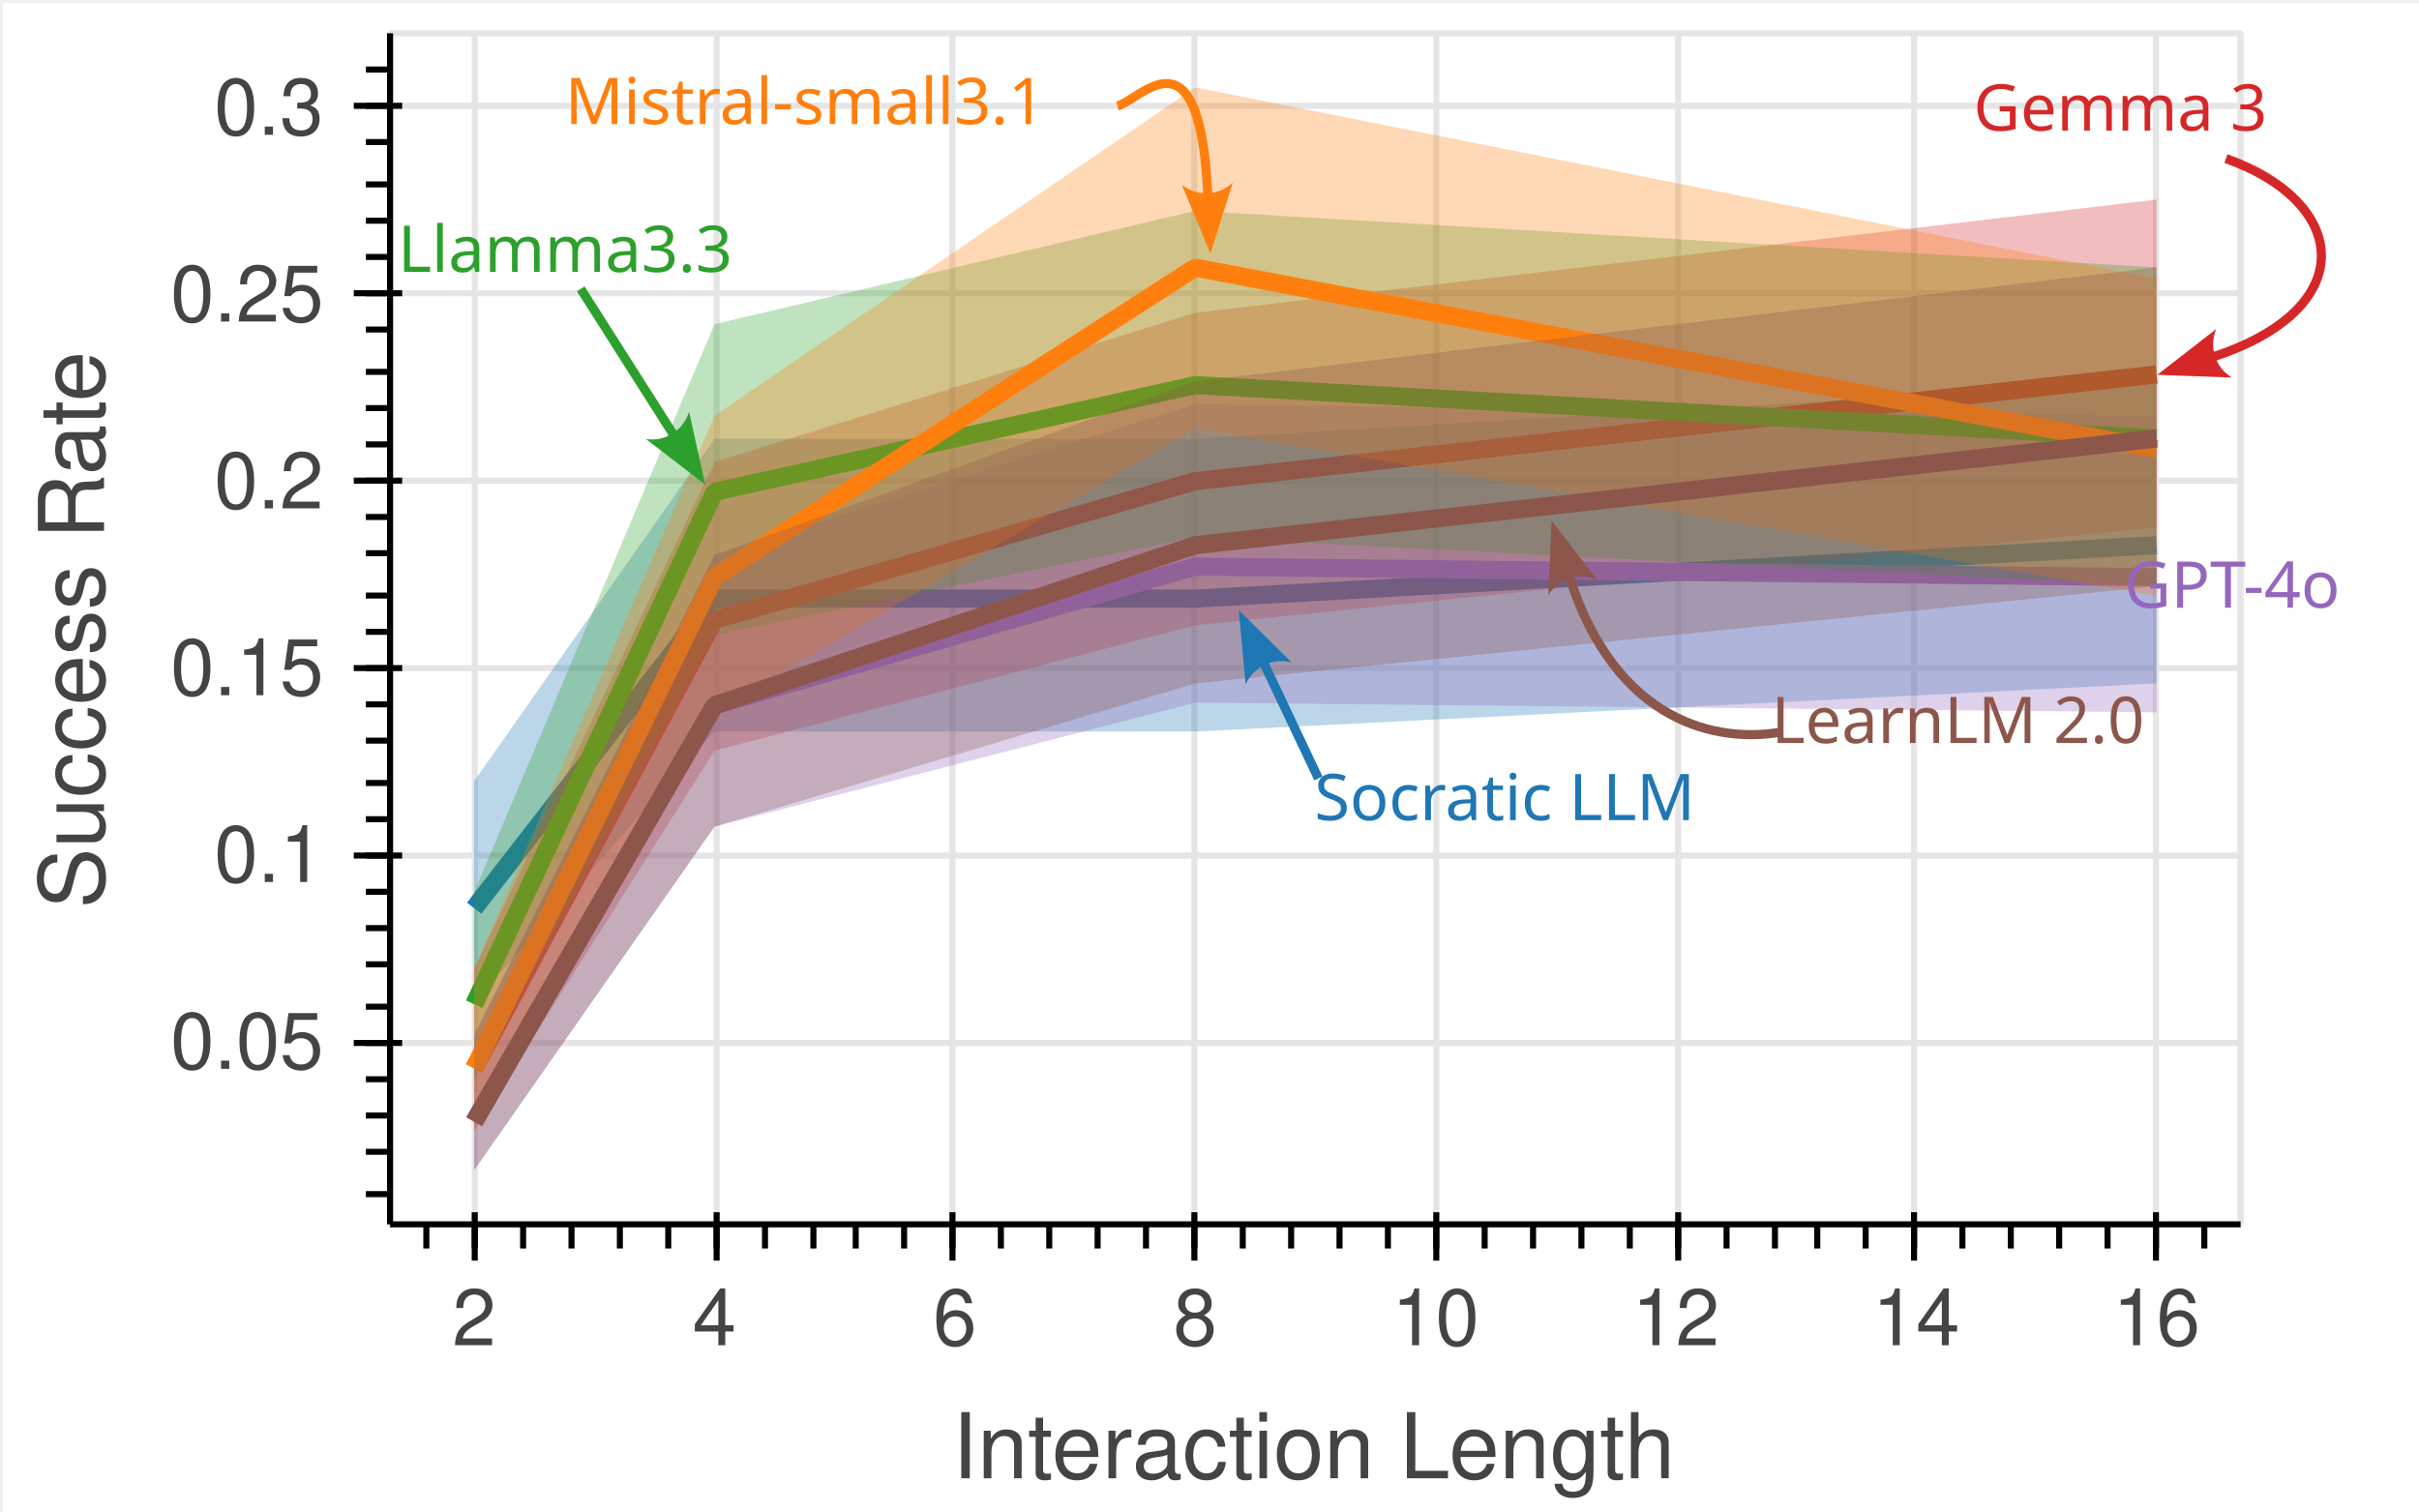
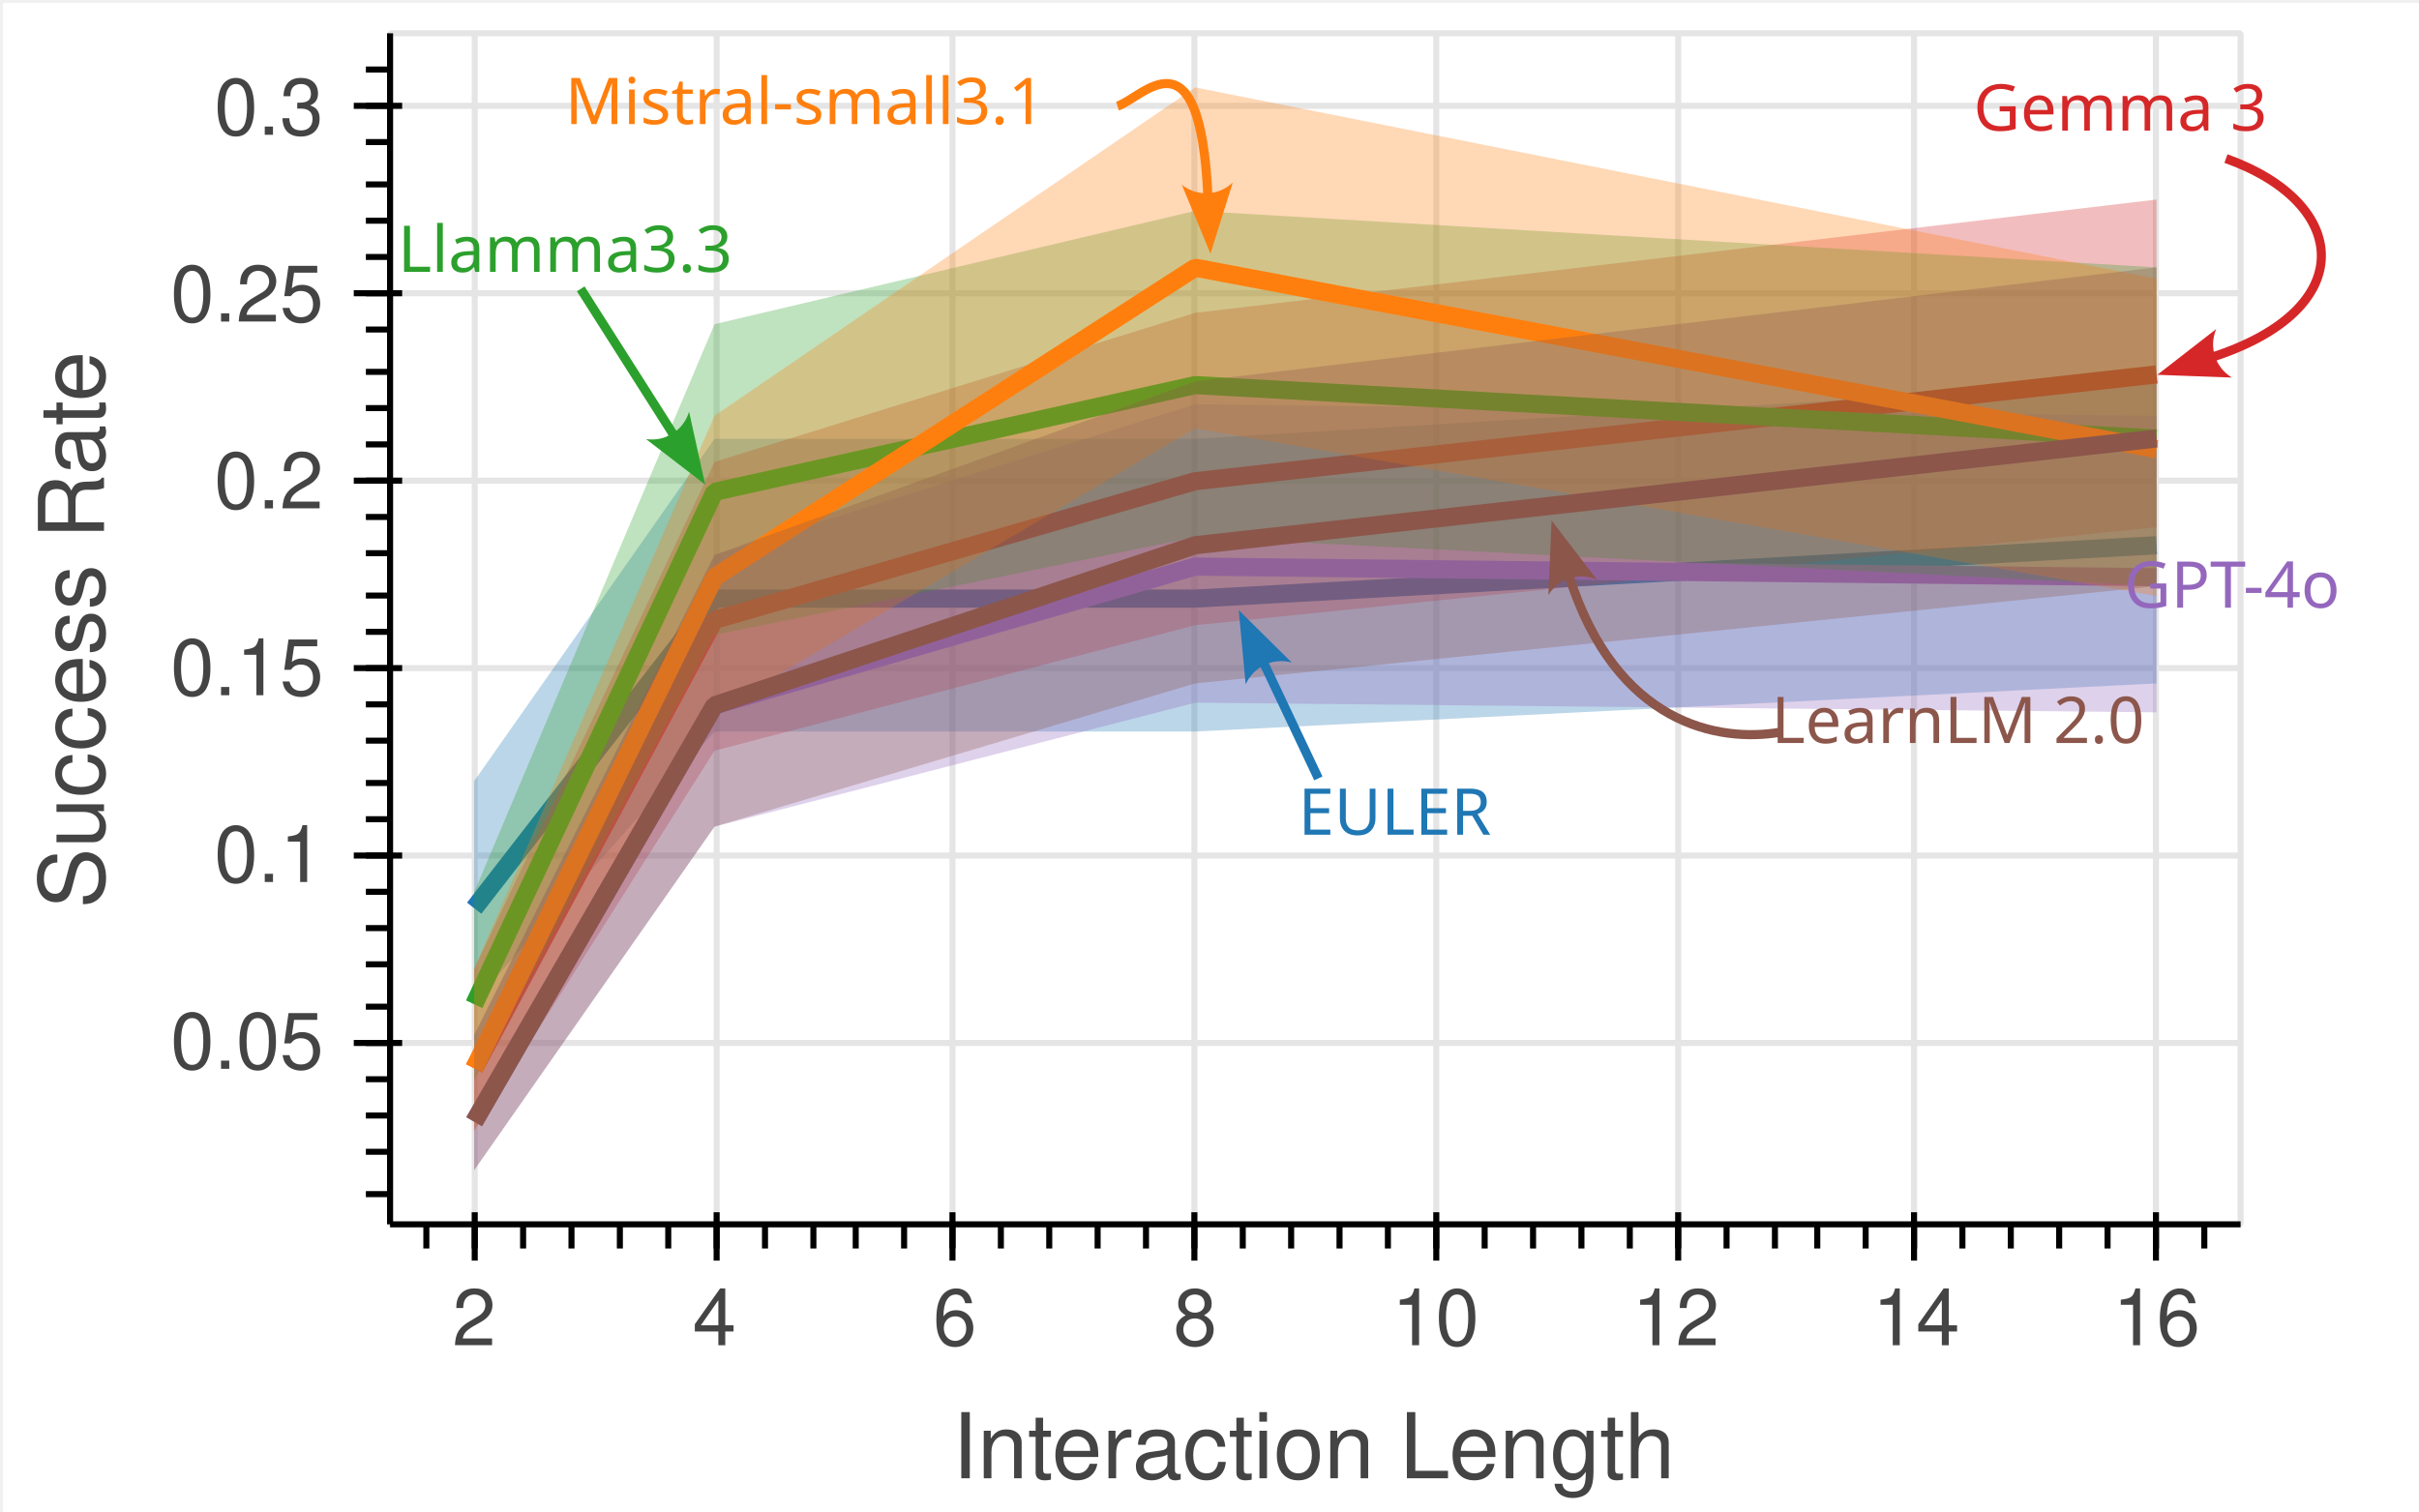
<svg xmlns="http://www.w3.org/2000/svg" version="1.1" width="400" height="250" id="svg165">
  <defs id="defs53">
    <clipPath id="xvOTSpeVQHCM">
      <path fill="none" stroke="none" d="M 0.5 0.5 L 400.5 0.5 L 400.5 250.5 L 0.5 250.5 L 0.5 0.5 Z M 64.5 5.5 L 370.5 5.5 L 370.5 202.5 L 64.5 202.5 L 64.5 5.5 Z" clip-rule="evenodd" id="path2" />
    </clipPath>
    <clipPath id="enSrCtSHNTuz">
      <path fill="none" stroke="none" d="M 64.5 5.5 L 370.5 5.5 L 370.5 202.5 L 64.5 202.5 L 64.5 5.5 Z" id="path5" />
    </clipPath>
    <clipPath id="LwMQEyqnfJTo">
      <path fill="none" stroke="none" d="M 64.5 5.5 L 370.5 5.5 L 370.5 202.5 L 64.5 202.5 L 64.5 5.5 Z" id="path8" />
    </clipPath>
    <clipPath id="XZySKvrpUmvV">
      <path fill="none" stroke="none" d="M 64.5 5.5 L 370.5 5.5 L 370.5 202.5 L 64.5 202.5 L 64.5 5.5 Z" id="path11" />
    </clipPath>
    <clipPath id="nwcWonCBUvOz">
      <path fill="none" stroke="none" d="M 64.5 5.5 L 370.5 5.5 L 370.5 202.5 L 64.5 202.5 L 64.5 5.5 Z" id="path14" />
    </clipPath>
    <clipPath id="JXaSUBuwIHFq">
      <path fill="none" stroke="none" d="M 64.5 5.5 L 370.5 5.5 L 370.5 202.5 L 64.5 202.5 L 64.5 5.5 Z" id="path17" />
    </clipPath>
    <clipPath id="rRLVIFWwSJLZ">
      <path fill="none" stroke="none" d="M 64.5 5.5 L 370.5 5.5 L 370.5 202.5 L 64.5 202.5 L 64.5 5.5 Z" id="path20" />
    </clipPath>
    <clipPath id="VtwfiOXBXaqC">
      <path fill="none" stroke="none" d="M 64.5 5.5 L 370.5 5.5 L 370.5 202.5 L 64.5 202.5 L 64.5 5.5 Z" id="path23" />
    </clipPath>
    <clipPath id="kETTrTgFxRXT">
      <path fill="none" stroke="none" d="M 64.5 5.5 L 370.5 5.5 L 370.5 202.5 L 64.5 202.5 L 64.5 5.5 Z" id="path26" />
    </clipPath>
    <clipPath id="zsKbrWnWrQkD">
      <path fill="none" stroke="none" d="M 64.5 5.5 L 370.5 5.5 L 370.5 202.5 L 64.5 202.5 L 64.5 5.5 Z" id="path29" />
    </clipPath>
    <clipPath id="oauzsUlglBeH">
      <path fill="none" stroke="none" d="M 64.5 5.5 L 370.5 5.5 L 370.5 202.5 L 64.5 202.5 L 64.5 5.5 Z" id="path32" />
    </clipPath>
    <clipPath id="oErmLnkJUuPK">
      <path fill="none" stroke="none" d="M 64.5 5.5 L 370.5 5.5 L 370.5 202.5 L 64.5 202.5 L 64.5 5.5 Z" id="path35" />
    </clipPath>
    <clipPath id="EtJccclEbRir">
      <path fill="none" stroke="none" d="M 64.5 5.5 L 370.5 5.5 L 370.5 202.5 L 64.5 202.5 L 64.5 5.5 Z" id="path38" />
    </clipPath>
    <clipPath id="NwhEFbUTbKKM">
      <path fill="none" stroke="none" d="M 64.5 5.5 L 370.5 5.5 L 370.5 202.5 L 64.5 202.5 L 64.5 5.5 Z" id="path41" />
    </clipPath>
    <clipPath id="ChPsspWODcsf">
      <path fill="none" stroke="none" d="M 64.5 5.5 L 370.5 5.5 L 370.5 202.5 L 64.5 202.5 L 64.5 5.5 Z" id="path44" />
    </clipPath>
    <clipPath id="TAMMTSybwoXE">
      <path fill="none" stroke="none" d="M 64.5 5.5 L 370.5 5.5 L 370.5 202.5 L 64.5 202.5 L 64.5 5.5 Z" id="path47" />
    </clipPath>
    <clipPath id="cgEgAbQsMllK">
      <path fill="none" stroke="none" d="M 64.5 5.5 L 370.5 5.5 L 370.5 202.5 L 64.5 202.5 L 64.5 5.5 Z" id="path50" />
    </clipPath>
    <marker style="overflow:visible" id="Arrow2" refX="0" refY="0" orient="auto-start-reverse" markerWidth="7.7" markerHeight="5.6" viewBox="0 0 7.7 5.6" preserveAspectRatio="xMidYMid">
      <path transform="scale(0.7)" d="M -2,-4 9,0 -2,4 c 2,-2.33 2,-5.66 0,-8 z" style="fill:context-stroke;fill-rule:evenodd;stroke:none" id="arrow2L" />
    </marker>
    <marker style="overflow:visible" id="Arrow2-5" refX="0" refY="0" orient="auto-start-reverse" markerWidth="7.7" markerHeight="5.6" viewBox="0 0 7.7 5.6" preserveAspectRatio="xMidYMid">
      <path transform="scale(0.7)" d="M -2,-4 9,0 -2,4 c 2,-2.33 2,-5.66 0,-8 z" style="fill:context-stroke;fill-rule:evenodd;stroke:none" id="arrow2L-19" />
    </marker>
    <marker style="overflow:visible" id="Arrow2-7" refX="0" refY="0" orient="auto-start-reverse" markerWidth="7.7" markerHeight="5.6" viewBox="0 0 7.7 5.6" preserveAspectRatio="xMidYMid">
      <path transform="scale(0.7)" d="M -2,-4 9,0 -2,4 c 2,-2.33 2,-5.66 0,-8 z" style="fill:context-stroke;fill-rule:evenodd;stroke:none" id="arrow2L-7" />
    </marker>
    <marker style="overflow:visible" id="Arrow2-8" refX="0" refY="0" orient="auto-start-reverse" markerWidth="7.7" markerHeight="5.6" viewBox="0 0 7.7 5.6" preserveAspectRatio="xMidYMid">
      <path transform="scale(0.7)" d="M -2,-4 9,0 -2,4 c 2,-2.33 2,-5.66 0,-8 z" style="fill:context-stroke;fill-rule:evenodd;stroke:none" id="arrow2L-1" />
    </marker>
    <marker style="overflow:visible" id="Arrow2-8-4-8" refX="0" refY="0" orient="auto-start-reverse" markerWidth="7.7" markerHeight="5.6" viewBox="0 0 7.7 5.6" preserveAspectRatio="xMidYMid">
      <path transform="scale(0.7)" d="M -2,-4 9,0 -2,4 c 2,-2.33 2,-5.66 0,-8 z" style="fill:context-stroke;fill-rule:evenodd;stroke:none" id="arrow2L-1-6-8" />
    </marker>
  </defs>
  <path fill="#ffffff" stroke="none" paint-order="stroke" d="M 0.5 0.5 L 400.5 0.5 L 400.5 250.5 L 0.5 250.5 L 0.5 0.5 Z" clip-path="url(#xvOTSpeVQHCM)" id="path55" />
  <path fill="#ffffff" stroke="none" paint-order="stroke" d="M 64.5 5.5 L 370.5 5.5 L 370.5 202.5 L 64.5 202.5 L 64.5 5.5 Z" id="path57" />
  <path fill="none" stroke="#e5e5e5" paint-order="fill" d="M 64.5 5.5 L 370.5 5.5 L 370.5 202.5 L 64.5 202.5 L 64.5 5.5 Z" stroke-linejoin="bevel" stroke-miterlimit="10" id="path59" />
  <path fill="none" stroke="#e5e5e5" paint-order="fill" d="M 78.5 202.5 L 78.5 5.5 M 118.5 202.5 L 118.5 5.5 M 157.5 202.5 L 157.5 5.5 M 197.5 202.5 L 197.5 5.5 M 237.5 202.5 L 237.5 5.5 M 277.5 202.5 L 277.5 5.5 M 316.5 202.5 L 316.5 5.5 M 356.5 202.5 L 356.5 5.5" stroke-linejoin="bevel" stroke-miterlimit="10" clip-path="url(#enSrCtSHNTuz)" id="path61" />
  <path fill="none" stroke="#e5e5e5" paint-order="fill" d="M 64.5 172.5 L 370.5 172.5 M 64.5 141.5 L 370.5 141.5 M 64.5 110.5 L 370.5 110.5 M 64.5 79.5 L 370.5 79.5 M 64.5 48.5 L 370.5 48.5 M 64.5 17.5 L 370.5 17.5" stroke-linejoin="bevel" stroke-miterlimit="10" clip-path="url(#LwMQEyqnfJTo)" id="path63" />
  <path fill="rgb(31,119,180)" stroke="none" paint-order="stroke" d="M 78.409 165.671 L 118.149 120.992 L 197.63 120.992 L 356.591 113.033 L 356.591 63.072 L 197.63 72.576 L 118.149 72.576 L 78.409 129.194 Z" fill-opacity="0.302" clip-path="url(#XZySKvrpUmvV)" id="path65" />
  <path fill="none" stroke="#1f77b4" paint-order="fill" d="M 78.409 150.212 L 118.149 99.008 L 197.63 99.008 L 356.591 90.18" stroke-linejoin="bevel" stroke-miterlimit="10" stroke-width="3" clip-path="url(#nwcWonCBUvOz)" id="path67" />
  <path fill="rgb(214,39,40)" stroke="none" paint-order="stroke" d="M 78.409 187.026 L 118.149 124.16 L 197.63 103.407 L 356.591 87.208 L 356.591 33.009 L 197.63 51.739 L 118.149 76.395 L 78.409 160.232 Z" fill-opacity="0.302" clip-path="url(#JXaSUBuwIHFq)" id="path69" />
  <path fill="none" stroke="#d62728" paint-order="fill" d="M 78.409 176.696 L 118.149 102.539 L 197.63 79.586 L 356.591 61.929" stroke-linejoin="bevel" stroke-miterlimit="10" stroke-width="3" clip-path="url(#rRLVIFWwSJLZ)" id="path71" />
  <path fill="rgb(148,103,189)" stroke="none" paint-order="stroke" d="M 78.409 193.545 L 118.149 136.722 L 197.63 116.223 L 356.591 117.815 L 356.591 68.767 L 197.63 66.867 L 118.149 91.777 L 78.409 171.178 Z" fill-opacity="0.302" clip-path="url(#VtwfiOXBXaqC)" id="path73" />
  <path fill="none" stroke="#9467bd" paint-order="fill" d="M 78.409 185.525 L 118.149 116.664 L 197.63 93.711 L 356.591 95.477" stroke-linejoin="bevel" stroke-miterlimit="10" stroke-width="3" clip-path="url(#kETTrTgFxRXT)" id="path75" />
  <path fill="rgb(44,160,44)" stroke="none" paint-order="stroke" d="M 78.409 178.724 L 118.149 105.017 L 197.63 88.836 L 356.591 96.95 L 356.591 44.224 L 197.63 34.874 L 118.149 53.622 L 78.409 147.576 Z" fill-opacity="0.302" clip-path="url(#zsKbrWnWrQkD)" id="path77" />
  <path fill="none" stroke="#2ca02c" paint-order="fill" d="M 78.409 166.102 L 118.149 81.352 L 197.63 63.695 L 356.591 72.523" stroke-linejoin="bevel" stroke-miterlimit="10" stroke-width="3" clip-path="url(#oauzsUlglBeH)" id="path79" />
  <path fill="rgb(255,127,14)" stroke="none" paint-order="stroke" d="M 78.409 187.026 L 118.149 117.815 L 197.63 70.833 L 356.591 98.567 L 356.591 46.1 L 197.63 14.455 L 118.149 68.767 L 78.409 160.232 Z" fill-opacity="0.302" clip-path="url(#oErmLnkJUuPK)" id="path81" />
  <path fill="none" stroke="#ff7f0e" paint-order="fill" d="M 78.409 176.696 L 118.149 95.477 L 197.63 44.273 L 356.591 74.289" stroke-linejoin="bevel" stroke-miterlimit="10" stroke-width="3" clip-path="url(#EtJccclEbRir)" id="path83" />
  <path fill="rgb(140,86,75)" stroke="none" paint-order="stroke" d="M 78.409 193.545 L 118.149 136.722 L 197.63 113.033 L 356.591 96.95 L 356.591 44.224 L 197.63 63.072 L 118.149 91.777 L 78.409 171.178 Z" fill-opacity="0.302" clip-path="url(#NwhEFbUTbKKM)" id="path85" />
  <path fill="none" stroke="#8c564b" paint-order="fill" d="M 78.409 185.525 L 118.149 116.664 L 197.63 90.18 L 356.591 72.523" stroke-linejoin="bevel" stroke-miterlimit="10" stroke-width="3" clip-path="url(#ChPsspWODcsf)" id="path87" />
  <path fill="none" stroke="black" paint-order="fill" d="M 64.5 202.5 L 370.5 202.5" stroke-linejoin="bevel" stroke-miterlimit="10" id="path89" />
  <path fill="none" stroke="black" paint-order="fill" d="M 78.5 208.5 L 78.5 200.5 M 118.5 208.5 L 118.5 200.5 M 157.5 208.5 L 157.5 200.5 M 197.5 208.5 L 197.5 200.5 M 237.5 208.5 L 237.5 200.5 M 277.5 208.5 L 277.5 200.5 M 316.5 208.5 L 316.5 200.5 M 356.5 208.5 L 356.5 200.5" stroke-linejoin="bevel" stroke-miterlimit="10" id="path91" />
  <path fill="none" stroke="black" paint-order="fill" d="M 70.5 206.5 L 70.5 202.5 M 78.5 206.5 L 78.5 202.5 M 86.5 206.5 L 86.5 202.5 M 94.5 206.5 L 94.5 202.5 M 102.5 206.5 L 102.5 202.5 M 110.5 206.5 L 110.5 202.5 M 118.5 206.5 L 118.5 202.5 M 126.5 206.5 L 126.5 202.5 M 134.5 206.5 L 134.5 202.5 M 141.5 206.5 L 141.5 202.5 M 149.5 206.5 L 149.5 202.5 M 157.5 206.5 L 157.5 202.5 M 165.5 206.5 L 165.5 202.5 M 173.5 206.5 L 173.5 202.5 M 181.5 206.5 L 181.5 202.5 M 189.5 206.5 L 189.5 202.5 M 197.5 206.5 L 197.5 202.5 M 205.5 206.5 L 205.5 202.5 M 213.5 206.5 L 213.5 202.5 M 221.5 206.5 L 221.5 202.5 M 229.5 206.5 L 229.5 202.5 M 237.5 206.5 L 237.5 202.5 M 245.5 206.5 L 245.5 202.5 M 253.5 206.5 L 253.5 202.5 M 261.5 206.5 L 261.5 202.5 M 269.5 206.5 L 269.5 202.5 M 277.5 206.5 L 277.5 202.5 M 285.5 206.5 L 285.5 202.5 M 293.5 206.5 L 293.5 202.5 M 300.5 206.5 L 300.5 202.5 M 308.5 206.5 L 308.5 202.5 M 316.5 206.5 L 316.5 202.5 M 324.5 206.5 L 324.5 202.5 M 332.5 206.5 L 332.5 202.5 M 340.5 206.5 L 340.5 202.5 M 348.5 206.5 L 348.5 202.5 M 356.5 206.5 L 356.5 202.5 M 364.5 206.5 L 364.5 202.5" stroke-linejoin="bevel" stroke-miterlimit="10" id="path93" />
  <text fill="#444444" stroke="none" font-family="helvetica" font-size="13px" font-style="normal" font-weight="normal" text-decoration="normal" x="74.294" y="222" text-anchor="start" dominant-baseline="alphabetic" transform="matrix(1, 0, 0, 1, 0.5, 0.5)" id="text95">2</text>
  <text fill="none" stroke="rgb(0,0,0)" font-family="helvetica" font-size="13px" font-style="normal" font-weight="normal" text-decoration="normal" x="74.294" y="222" text-anchor="start" dominant-baseline="alphabetic" transform="matrix(1, 0, 0, 1, 0.5, 0.5)" stroke-opacity="0" stroke-linejoin="bevel" stroke-miterlimit="10" id="text97">2</text>
  <text fill="#444444" stroke="none" font-family="helvetica" font-size="13px" font-style="normal" font-weight="normal" text-decoration="normal" x="114.034" y="222" text-anchor="start" dominant-baseline="alphabetic" transform="matrix(1, 0, 0, 1, 0.5, 0.5)" id="text99">4</text>
  <text fill="none" stroke="rgb(0,0,0)" font-family="helvetica" font-size="13px" font-style="normal" font-weight="normal" text-decoration="normal" x="114.034" y="222" text-anchor="start" dominant-baseline="alphabetic" transform="matrix(1, 0, 0, 1, 0.5, 0.5)" stroke-opacity="0" stroke-linejoin="bevel" stroke-miterlimit="10" id="text101">4</text>
  <text fill="#444444" stroke="none" font-family="helvetica" font-size="13px" font-style="normal" font-weight="normal" text-decoration="normal" x="153.775" y="222" text-anchor="start" dominant-baseline="alphabetic" transform="matrix(1, 0, 0, 1, 0.5, 0.5)" id="text103">6</text>
  <text fill="none" stroke="rgb(0,0,0)" font-family="helvetica" font-size="13px" font-style="normal" font-weight="normal" text-decoration="normal" x="153.775" y="222" text-anchor="start" dominant-baseline="alphabetic" transform="matrix(1, 0, 0, 1, 0.5, 0.5)" stroke-opacity="0" stroke-linejoin="bevel" stroke-miterlimit="10" id="text105">6</text>
  <text fill="#444444" stroke="none" font-family="helvetica" font-size="13px" font-style="normal" font-weight="normal" text-decoration="normal" x="193.515" y="222" text-anchor="start" dominant-baseline="alphabetic" transform="matrix(1, 0, 0, 1, 0.5, 0.5)" id="text107">8</text>
  <text fill="none" stroke="rgb(0,0,0)" font-family="helvetica" font-size="13px" font-style="normal" font-weight="normal" text-decoration="normal" x="193.515" y="222" text-anchor="start" dominant-baseline="alphabetic" transform="matrix(1, 0, 0, 1, 0.5, 0.5)" stroke-opacity="0" stroke-linejoin="bevel" stroke-miterlimit="10" id="text109">8</text>
  <text fill="#444444" stroke="none" font-family="helvetica" font-size="13px" font-style="normal" font-weight="normal" text-decoration="normal" x="229.64" y="222" text-anchor="start" dominant-baseline="alphabetic" transform="matrix(1, 0, 0, 1, 0.5, 0.5)" id="text111">10</text>
  <text fill="none" stroke="rgb(0,0,0)" font-family="helvetica" font-size="13px" font-style="normal" font-weight="normal" text-decoration="normal" x="229.64" y="222" text-anchor="start" dominant-baseline="alphabetic" transform="matrix(1, 0, 0, 1, 0.5, 0.5)" stroke-opacity="0" stroke-linejoin="bevel" stroke-miterlimit="10" id="text113">10</text>
  <text fill="#444444" stroke="none" font-family="helvetica" font-size="13px" font-style="normal" font-weight="normal" text-decoration="normal" x="269.38" y="222" text-anchor="start" dominant-baseline="alphabetic" transform="matrix(1, 0, 0, 1, 0.5, 0.5)" id="text115">12</text>
  <text fill="none" stroke="rgb(0,0,0)" font-family="helvetica" font-size="13px" font-style="normal" font-weight="normal" text-decoration="normal" x="269.38" y="222" text-anchor="start" dominant-baseline="alphabetic" transform="matrix(1, 0, 0, 1, 0.5, 0.5)" stroke-opacity="0" stroke-linejoin="bevel" stroke-miterlimit="10" id="text117">12</text>
  <text fill="#444444" stroke="none" font-family="helvetica" font-size="13px" font-style="normal" font-weight="normal" text-decoration="normal" x="309.121" y="222" text-anchor="start" dominant-baseline="alphabetic" transform="matrix(1, 0, 0, 1, 0.5, 0.5)" id="text119">14</text>
  <text fill="none" stroke="rgb(0,0,0)" font-family="helvetica" font-size="13px" font-style="normal" font-weight="normal" text-decoration="normal" x="309.121" y="222" text-anchor="start" dominant-baseline="alphabetic" transform="matrix(1, 0, 0, 1, 0.5, 0.5)" stroke-opacity="0" stroke-linejoin="bevel" stroke-miterlimit="10" id="text121">14</text>
  <text fill="#444444" stroke="none" font-family="helvetica" font-size="13px" font-style="normal" font-weight="normal" text-decoration="normal" x="348.861" y="222" text-anchor="start" dominant-baseline="alphabetic" transform="matrix(1, 0, 0, 1, 0.5, 0.5)" id="text123">16</text>
  <text fill="none" stroke="rgb(0,0,0)" font-family="helvetica" font-size="13px" font-style="normal" font-weight="normal" text-decoration="normal" x="348.861" y="222" text-anchor="start" dominant-baseline="alphabetic" transform="matrix(1, 0, 0, 1, 0.5, 0.5)" stroke-opacity="0" stroke-linejoin="bevel" stroke-miterlimit="10" id="text125">16</text>
  <text fill="#444444" stroke="none" font-family="helvetica" font-size="15px" font-style="normal" font-weight="normal" text-decoration="normal" x="156.956" y="244" text-anchor="start" dominant-baseline="alphabetic" transform="matrix(1, 0, 0, 1, 0.5, 0.5)" id="text127">Interaction Length</text>
  <text fill="none" stroke="rgb(0,0,0)" font-family="helvetica" font-size="15px" font-style="normal" font-weight="normal" text-decoration="normal" x="156.956" y="244" text-anchor="start" dominant-baseline="alphabetic" transform="matrix(1, 0, 0, 1, 0.5, 0.5)" stroke-opacity="0" stroke-linejoin="bevel" stroke-miterlimit="10" id="text129">Interaction Length</text>
  <path fill="none" stroke="black" paint-order="fill" d="M 64.5 202.5 L 64.5 5.5" stroke-linejoin="bevel" stroke-miterlimit="10" id="path131" />
  <path fill="none" stroke="black" paint-order="fill" d="M 58.5 172.5 L 66.5 172.5 M 58.5 141.5 L 66.5 141.5 M 58.5 110.5 L 66.5 110.5 M 58.5 79.5 L 66.5 79.5 M 58.5 48.5 L 66.5 48.5 M 58.5 17.5 L 66.5 17.5" stroke-linejoin="bevel" stroke-miterlimit="10" id="path133" />
  <path fill="none" stroke="black" paint-order="fill" d="M 60.5 178.5 L 64.5 178.5 M 60.5 184.5 L 64.5 184.5 M 60.5 190.5 L 64.5 190.5 M 60.5 197.5 L 64.5 197.5 M 60.5 172.5 L 64.5 172.5 M 60.5 166.5 L 64.5 166.5 M 60.5 159.5 L 64.5 159.5 M 60.5 153.5 L 64.5 153.5 M 60.5 147.5 L 64.5 147.5 M 60.5 141.5 L 64.5 141.5 M 60.5 135.5 L 64.5 135.5 M 60.5 129.5 L 64.5 129.5 M 60.5 122.5 L 64.5 122.5 M 60.5 116.5 L 64.5 116.5 M 60.5 110.5 L 64.5 110.5 M 60.5 104.5 L 64.5 104.5 M 60.5 98.5 L 64.5 98.5 M 60.5 91.5 L 64.5 91.5 M 60.5 85.5 L 64.5 85.5 M 60.5 79.5 L 64.5 79.5 M 60.5 73.5 L 64.5 73.5 M 60.5 67.5 L 64.5 67.5 M 60.5 61.5 L 64.5 61.5 M 60.5 54.5 L 64.5 54.5 M 60.5 48.5 L 64.5 48.5 M 60.5 42.5 L 64.5 42.5 M 60.5 36.5 L 64.5 36.5 M 60.5 30.5 L 64.5 30.5 M 60.5 23.5 L 64.5 23.5 M 60.5 17.5 L 64.5 17.5 M 60.5 11.5 L 64.5 11.5" stroke-linejoin="bevel" stroke-miterlimit="10" id="path135" />
  <text fill="#444444" stroke="none" font-family="helvetica" font-size="13px" font-style="normal" font-weight="normal" text-decoration="normal" x="27.698" y="176.282" text-anchor="start" dominant-baseline="alphabetic" transform="matrix(1, 0, 0, 1, 0.5, 0.5)" id="text137">0.05</text>
  <text fill="none" stroke="rgb(0,0,0)" font-family="helvetica" font-size="13px" font-style="normal" font-weight="normal" text-decoration="normal" x="27.698" y="176.282" text-anchor="start" dominant-baseline="alphabetic" transform="matrix(1, 0, 0, 1, 0.5, 0.5)" stroke-opacity="0" stroke-linejoin="bevel" stroke-miterlimit="10" id="text139">0.05</text>
  <text fill="#444444" stroke="none" font-family="helvetica" font-size="13px" font-style="normal" font-weight="normal" text-decoration="normal" x="34.928" y="145.383" text-anchor="start" dominant-baseline="alphabetic" transform="matrix(1, 0, 0, 1, 0.5, 0.5)" id="text141">0.1</text>
  <text fill="none" stroke="rgb(0,0,0)" font-family="helvetica" font-size="13px" font-style="normal" font-weight="normal" text-decoration="normal" x="34.928" y="145.383" text-anchor="start" dominant-baseline="alphabetic" transform="matrix(1, 0, 0, 1, 0.5, 0.5)" stroke-opacity="0" stroke-linejoin="bevel" stroke-miterlimit="10" id="text143">0.1</text>
  <text fill="#444444" stroke="none" font-family="helvetica" font-size="13px" font-style="normal" font-weight="normal" text-decoration="normal" x="27.698" y="114.485" text-anchor="start" dominant-baseline="alphabetic" transform="matrix(1, 0, 0, 1, 0.5, 0.5)" id="text145">0.15</text>
  <text fill="none" stroke="rgb(0,0,0)" font-family="helvetica" font-size="13px" font-style="normal" font-weight="normal" text-decoration="normal" x="27.698" y="114.485" text-anchor="start" dominant-baseline="alphabetic" transform="matrix(1, 0, 0, 1, 0.5, 0.5)" stroke-opacity="0" stroke-linejoin="bevel" stroke-miterlimit="10" id="text147">0.15</text>
  <text fill="#444444" stroke="none" font-family="helvetica" font-size="13px" font-style="normal" font-weight="normal" text-decoration="normal" x="34.928" y="83.586" text-anchor="start" dominant-baseline="alphabetic" transform="matrix(1, 0, 0, 1, 0.5, 0.5)" id="text149">0.2</text>
  <text fill="none" stroke="rgb(0,0,0)" font-family="helvetica" font-size="13px" font-style="normal" font-weight="normal" text-decoration="normal" x="34.928" y="83.586" text-anchor="start" dominant-baseline="alphabetic" transform="matrix(1, 0, 0, 1, 0.5, 0.5)" stroke-opacity="0" stroke-linejoin="bevel" stroke-miterlimit="10" id="text151">0.2</text>
  <text fill="#444444" stroke="none" font-family="helvetica" font-size="13px" font-style="normal" font-weight="normal" text-decoration="normal" x="27.698" y="52.687" text-anchor="start" dominant-baseline="alphabetic" transform="matrix(1, 0, 0, 1, 0.5, 0.5)" id="text153">0.25</text>
  <text fill="none" stroke="rgb(0,0,0)" font-family="helvetica" font-size="13px" font-style="normal" font-weight="normal" text-decoration="normal" x="27.698" y="52.687" text-anchor="start" dominant-baseline="alphabetic" transform="matrix(1, 0, 0, 1, 0.5, 0.5)" stroke-opacity="0" stroke-linejoin="bevel" stroke-miterlimit="10" id="text155">0.25</text>
  <text fill="#444444" stroke="none" font-family="helvetica" font-size="13px" font-style="normal" font-weight="normal" text-decoration="normal" x="34.928" y="21.788" text-anchor="start" dominant-baseline="alphabetic" transform="matrix(1, 0, 0, 1, 0.5, 0.5)" id="text157">0.3</text>
  <text fill="none" stroke="rgb(0,0,0)" font-family="helvetica" font-size="13px" font-style="normal" font-weight="normal" text-decoration="normal" x="34.928" y="21.788" text-anchor="start" dominant-baseline="alphabetic" transform="matrix(1, 0, 0, 1, 0.5, 0.5)" stroke-opacity="0" stroke-linejoin="bevel" stroke-miterlimit="10" id="text159">0.3</text>
  <text fill="#444444" stroke="none" font-family="helvetica" font-size="15px" font-style="normal" font-weight="normal" text-decoration="normal" x="-26.573" y="100.5" text-anchor="start" dominant-baseline="alphabetic" transform="matrix(6.123233995736766e-17, -1, 1, 6.123233995736766e-17, -83.30176, 123.6982)" id="text161">Success Rate</text>
  <text fill="none" stroke="rgb(0,0,0)" font-family="helvetica" font-size="15px" font-style="normal" font-weight="normal" text-decoration="normal" x="-26.573" y="100.5" text-anchor="start" dominant-baseline="alphabetic" transform="matrix(6.123233995736766e-17, -1, 1, 6.123233995736766e-17, -83.30176, 123.6982)" stroke-opacity="0" stroke-linejoin="bevel" stroke-miterlimit="10" id="text163">Success Rate</text>
-   <text xml:space="preserve" style="font-size:10.667px;font-family:sans-serif;-inkscape-font-specification:sans-serif;text-align:end;text-anchor:end;fill:#1f77b4;fill-opacity:1;stroke-width:1.506;stroke-opacity:0.973" x="288.621" y="135.655" id="text429">
-     <tspan id="tspan427" x="288.621" y="135.655" style="font-style:normal;font-variant:normal;font-weight:normal;font-stretch:normal;font-family:sans-serif;-inkscape-font-specification:sans-serif;fill:#1f77b4;fill-opacity:1">Socratic LLM</tspan>
+   <text xml:space="preserve" style="font-size:10.667px;font-family:sans-serif;-inkscape-font-specification:sans-serif;text-align:end;text-anchor:end;fill:#1f77b4;fill-opacity:1;stroke-width:1.506;stroke-opacity:0.973" x="254.886" y="138.065" id="text429">
+     <tspan id="tspan427" x="254.886" y="138.065" style="font-style:normal;font-variant:normal;font-weight:normal;font-stretch:normal;font-family:sans-serif;-inkscape-font-specification:sans-serif;fill:#1f77b4;fill-opacity:1">EULER</tspan>
  </text>
  <text xml:space="preserve" style="font-size:10.667px;font-family:sans-serif;-inkscape-font-specification:sans-serif;text-align:end;text-anchor:end;fill:#d62728;fill-opacity:1;stroke-width:1.506;stroke-opacity:0.973" x="383.228" y="21.599" id="text429-9">
    <tspan id="tspan427-1" x="383.228" y="21.599" style="font-style:normal;font-variant:normal;font-weight:normal;font-stretch:normal;font-family:sans-serif;-inkscape-font-specification:sans-serif;fill:#d62728;fill-opacity:1">Gemma 3</tspan>
  </text>
  <text xml:space="preserve" style="font-size:10.667px;font-family:sans-serif;-inkscape-font-specification:sans-serif;text-align:end;text-anchor:end;fill:#9467bd;fill-opacity:1;stroke-width:1.506;stroke-opacity:0.973" x="395.257" y="100.511" id="text429-9-9">
    <tspan id="tspan427-1-5" x="395.257" y="100.511" style="font-style:normal;font-variant:normal;font-weight:normal;font-stretch:normal;font-family:sans-serif;-inkscape-font-specification:sans-serif;fill:#9467bd;fill-opacity:1">GPT-4o</tspan>
  </text>
  <text xml:space="preserve" style="font-size:10.667px;font-family:sans-serif;-inkscape-font-specification:sans-serif;text-align:end;text-anchor:end;fill:#2ca02c;fill-opacity:1;stroke-width:1.506;stroke-opacity:0.973" x="129.43" y="44.973" id="text429-9-9-4">
    <tspan id="tspan427-1-5-4" x="129.43" y="44.973" style="font-style:normal;font-variant:normal;font-weight:normal;font-stretch:normal;font-family:sans-serif;-inkscape-font-specification:sans-serif;fill:#2ca02c;fill-opacity:1">Llamma3.3</tspan>
  </text>
  <text xml:space="preserve" style="font-size:10.667px;font-family:sans-serif;-inkscape-font-specification:sans-serif;text-align:end;text-anchor:end;fill:#ff7f0e;fill-opacity:1;stroke-width:1.506;stroke-opacity:0.973" x="181.138" y="20.523" id="text429-9-9-4-8">
    <tspan id="tspan427-1-5-4-5" x="181.138" y="20.523" style="font-style:normal;font-variant:normal;font-weight:normal;font-stretch:normal;font-family:sans-serif;-inkscape-font-specification:sans-serif;fill:#ff7f0e;fill-opacity:1">Mistral-small3.1</tspan>
  </text>
  <text xml:space="preserve" style="font-size:10.667px;font-family:sans-serif;-inkscape-font-specification:sans-serif;text-align:end;text-anchor:end;fill:#8c564b;fill-opacity:1;stroke-width:1.506;stroke-opacity:0.973" x="362.926" y="122.895" id="text429-9-9-4-8-4">
    <tspan id="tspan427-1-5-4-5-1" x="362.926" y="122.895" style="font-style:normal;font-variant:normal;font-weight:normal;font-stretch:normal;font-family:sans-serif;-inkscape-font-specification:sans-serif;fill:#8c564b;fill-opacity:1">LearnLM 2.0</tspan>
  </text>
  <path style="fill:none;fill-opacity:1;stroke:#2ca02c;stroke-width:1.506;stroke-opacity:1;marker-end:url(#Arrow2)" d="M 96.029,47.777 111.517,72.141" id="path6917" />
  <path style="fill:none;fill-opacity:1;stroke:#1f77b4;stroke-width:1.506;stroke-opacity:1;marker-end:url(#Arrow2-5)" d="m 218.002,128.744 -9.113,-19.26" id="path6917-5" />
  <path style="fill:none;fill-opacity:1;stroke:#8c564b;stroke-width:1.506;stroke-opacity:1;marker-end:url(#Arrow2-7)" d="m 294.334,121.112 c -10.059,1.71 -27.105,-1.223 -34.913,-25.974" id="path6917-2" />
  <path style="fill:none;fill-opacity:1;stroke:#d62728;stroke-width:1.506;stroke-opacity:1;marker-end:url(#Arrow2-8)" d="m 368.078,26.225 c 20.563,7.331 22.281,24.929 -2.323,32.857" id="path6917-7" />
  <path style="fill:none;fill-opacity:1;stroke:#ff7f0e;stroke-width:1.506;stroke-opacity:1;marker-end:url(#Arrow2-8-4-8)" d="m 184.778,17.546 c 4.119,-1.262 13.662,-13.598 14.955,14.94" id="path6917-7-9-1" />
</svg>
